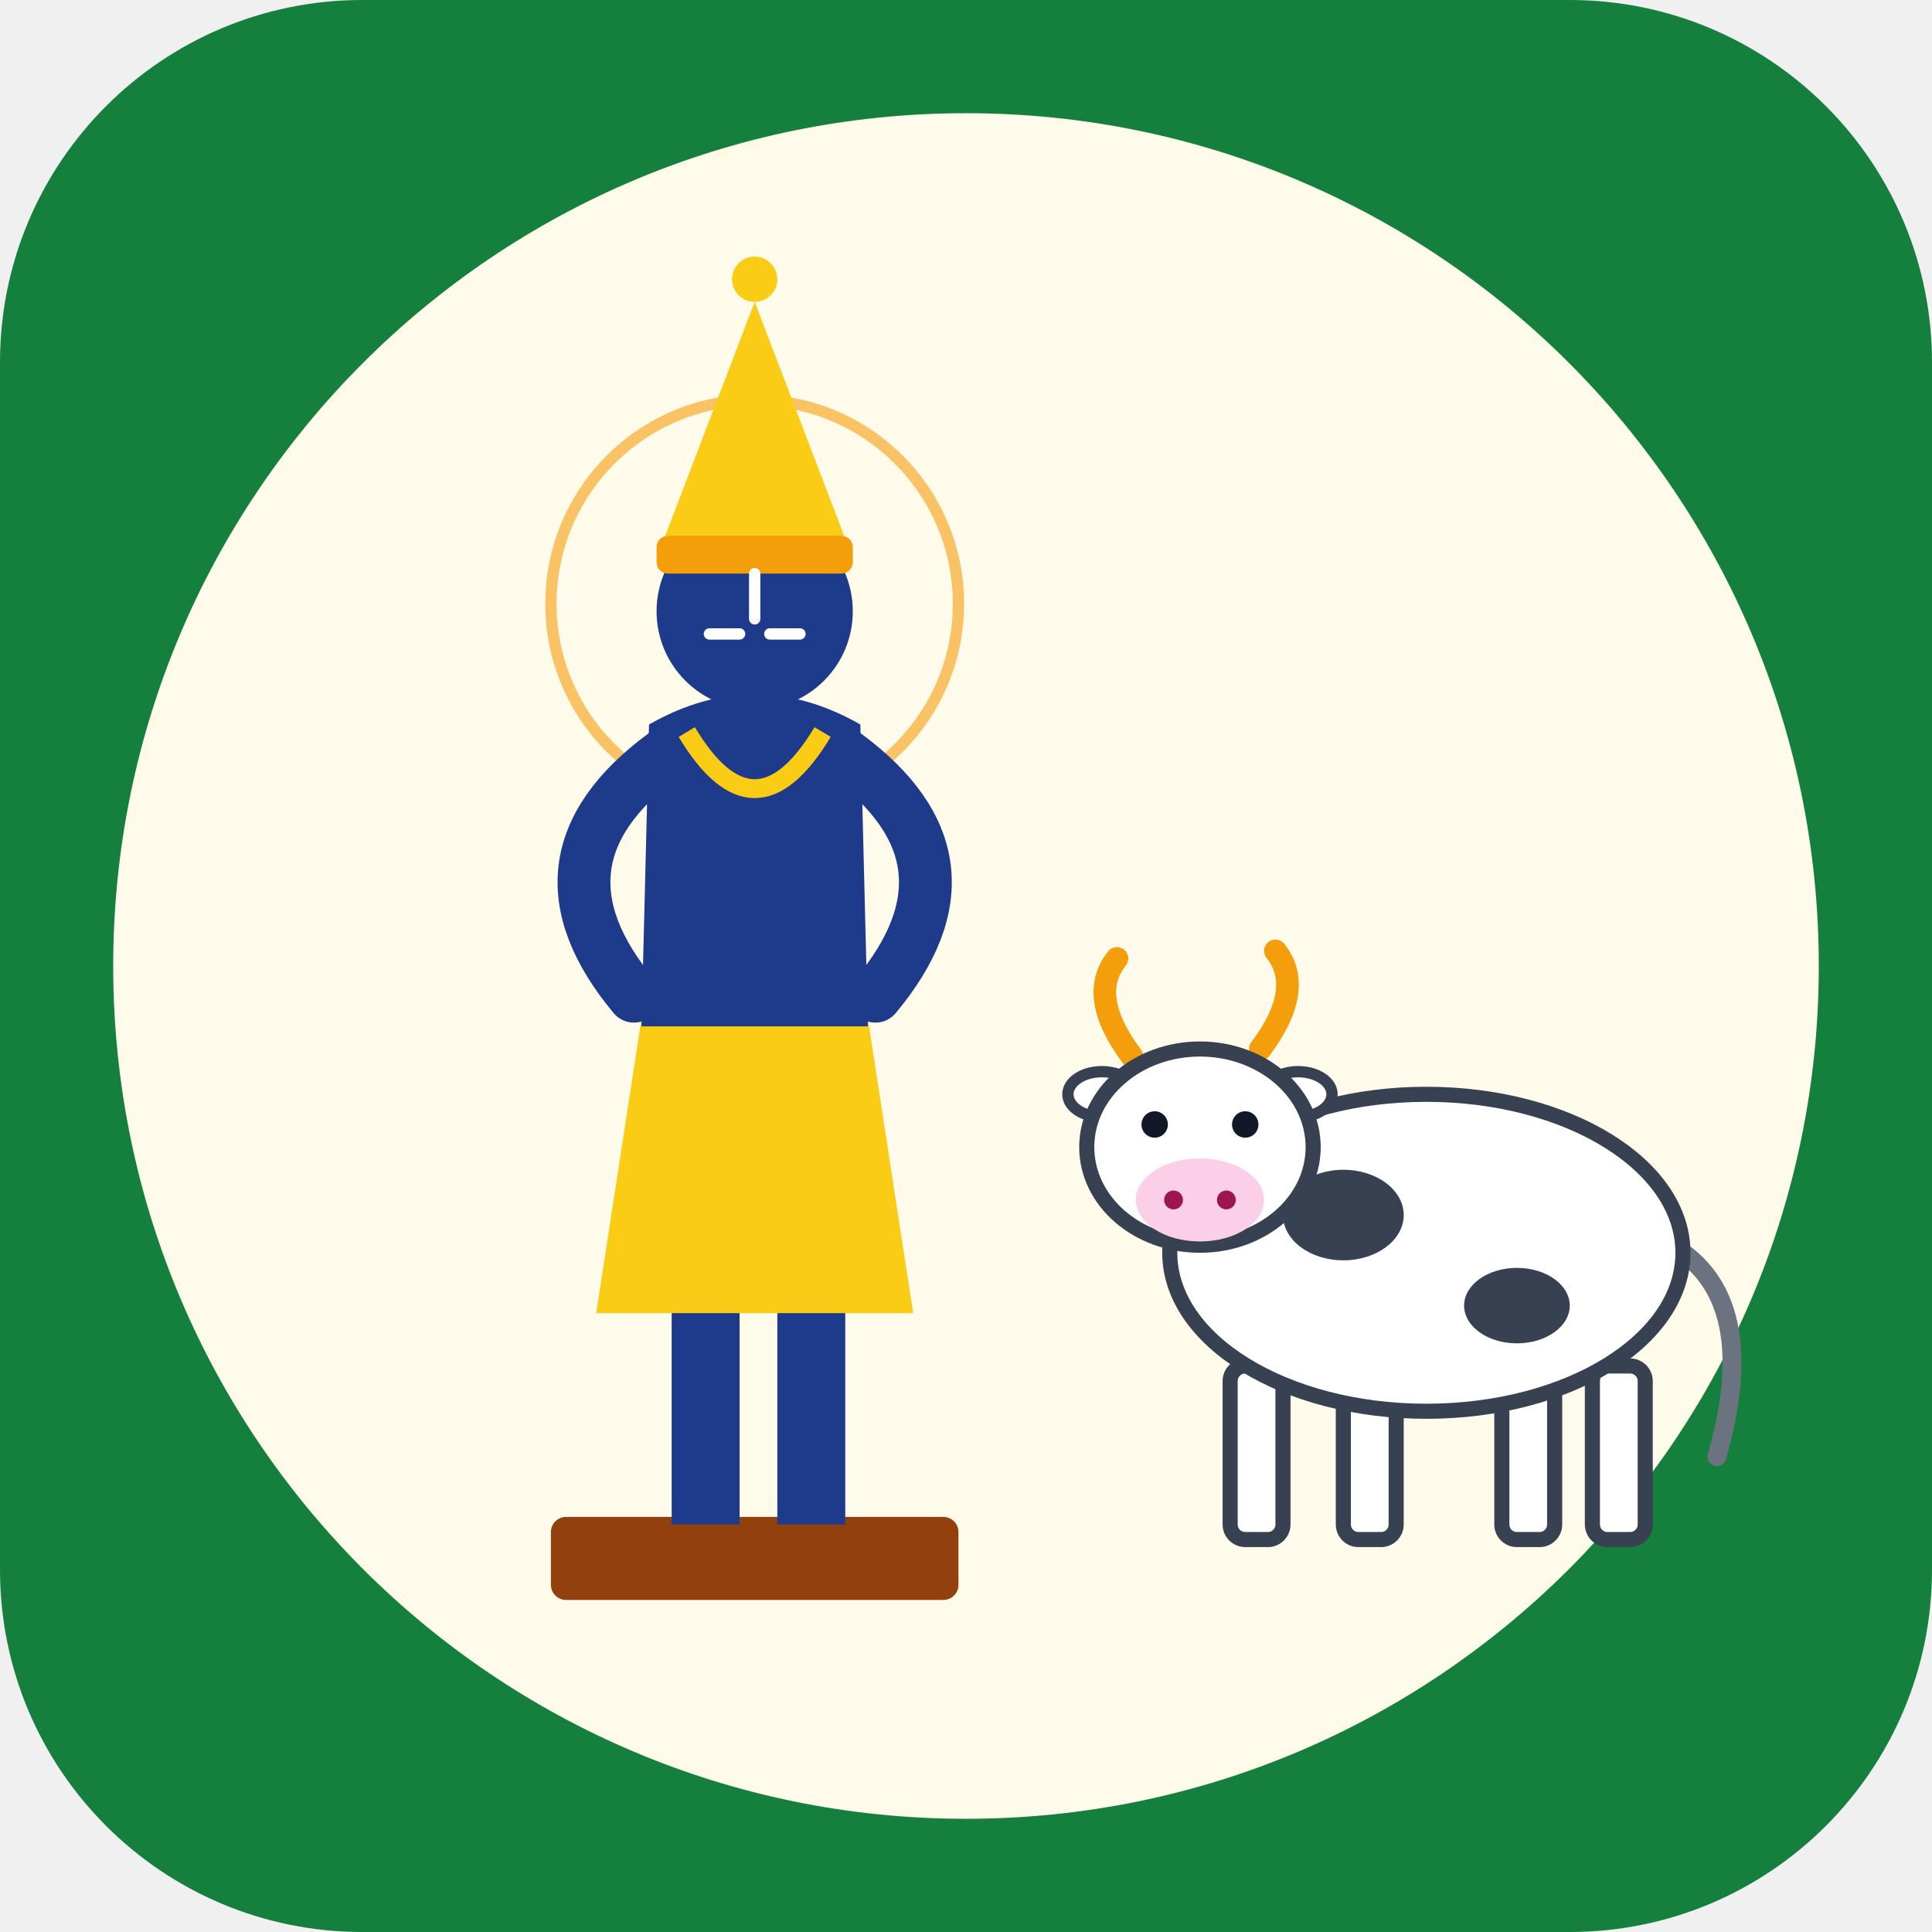
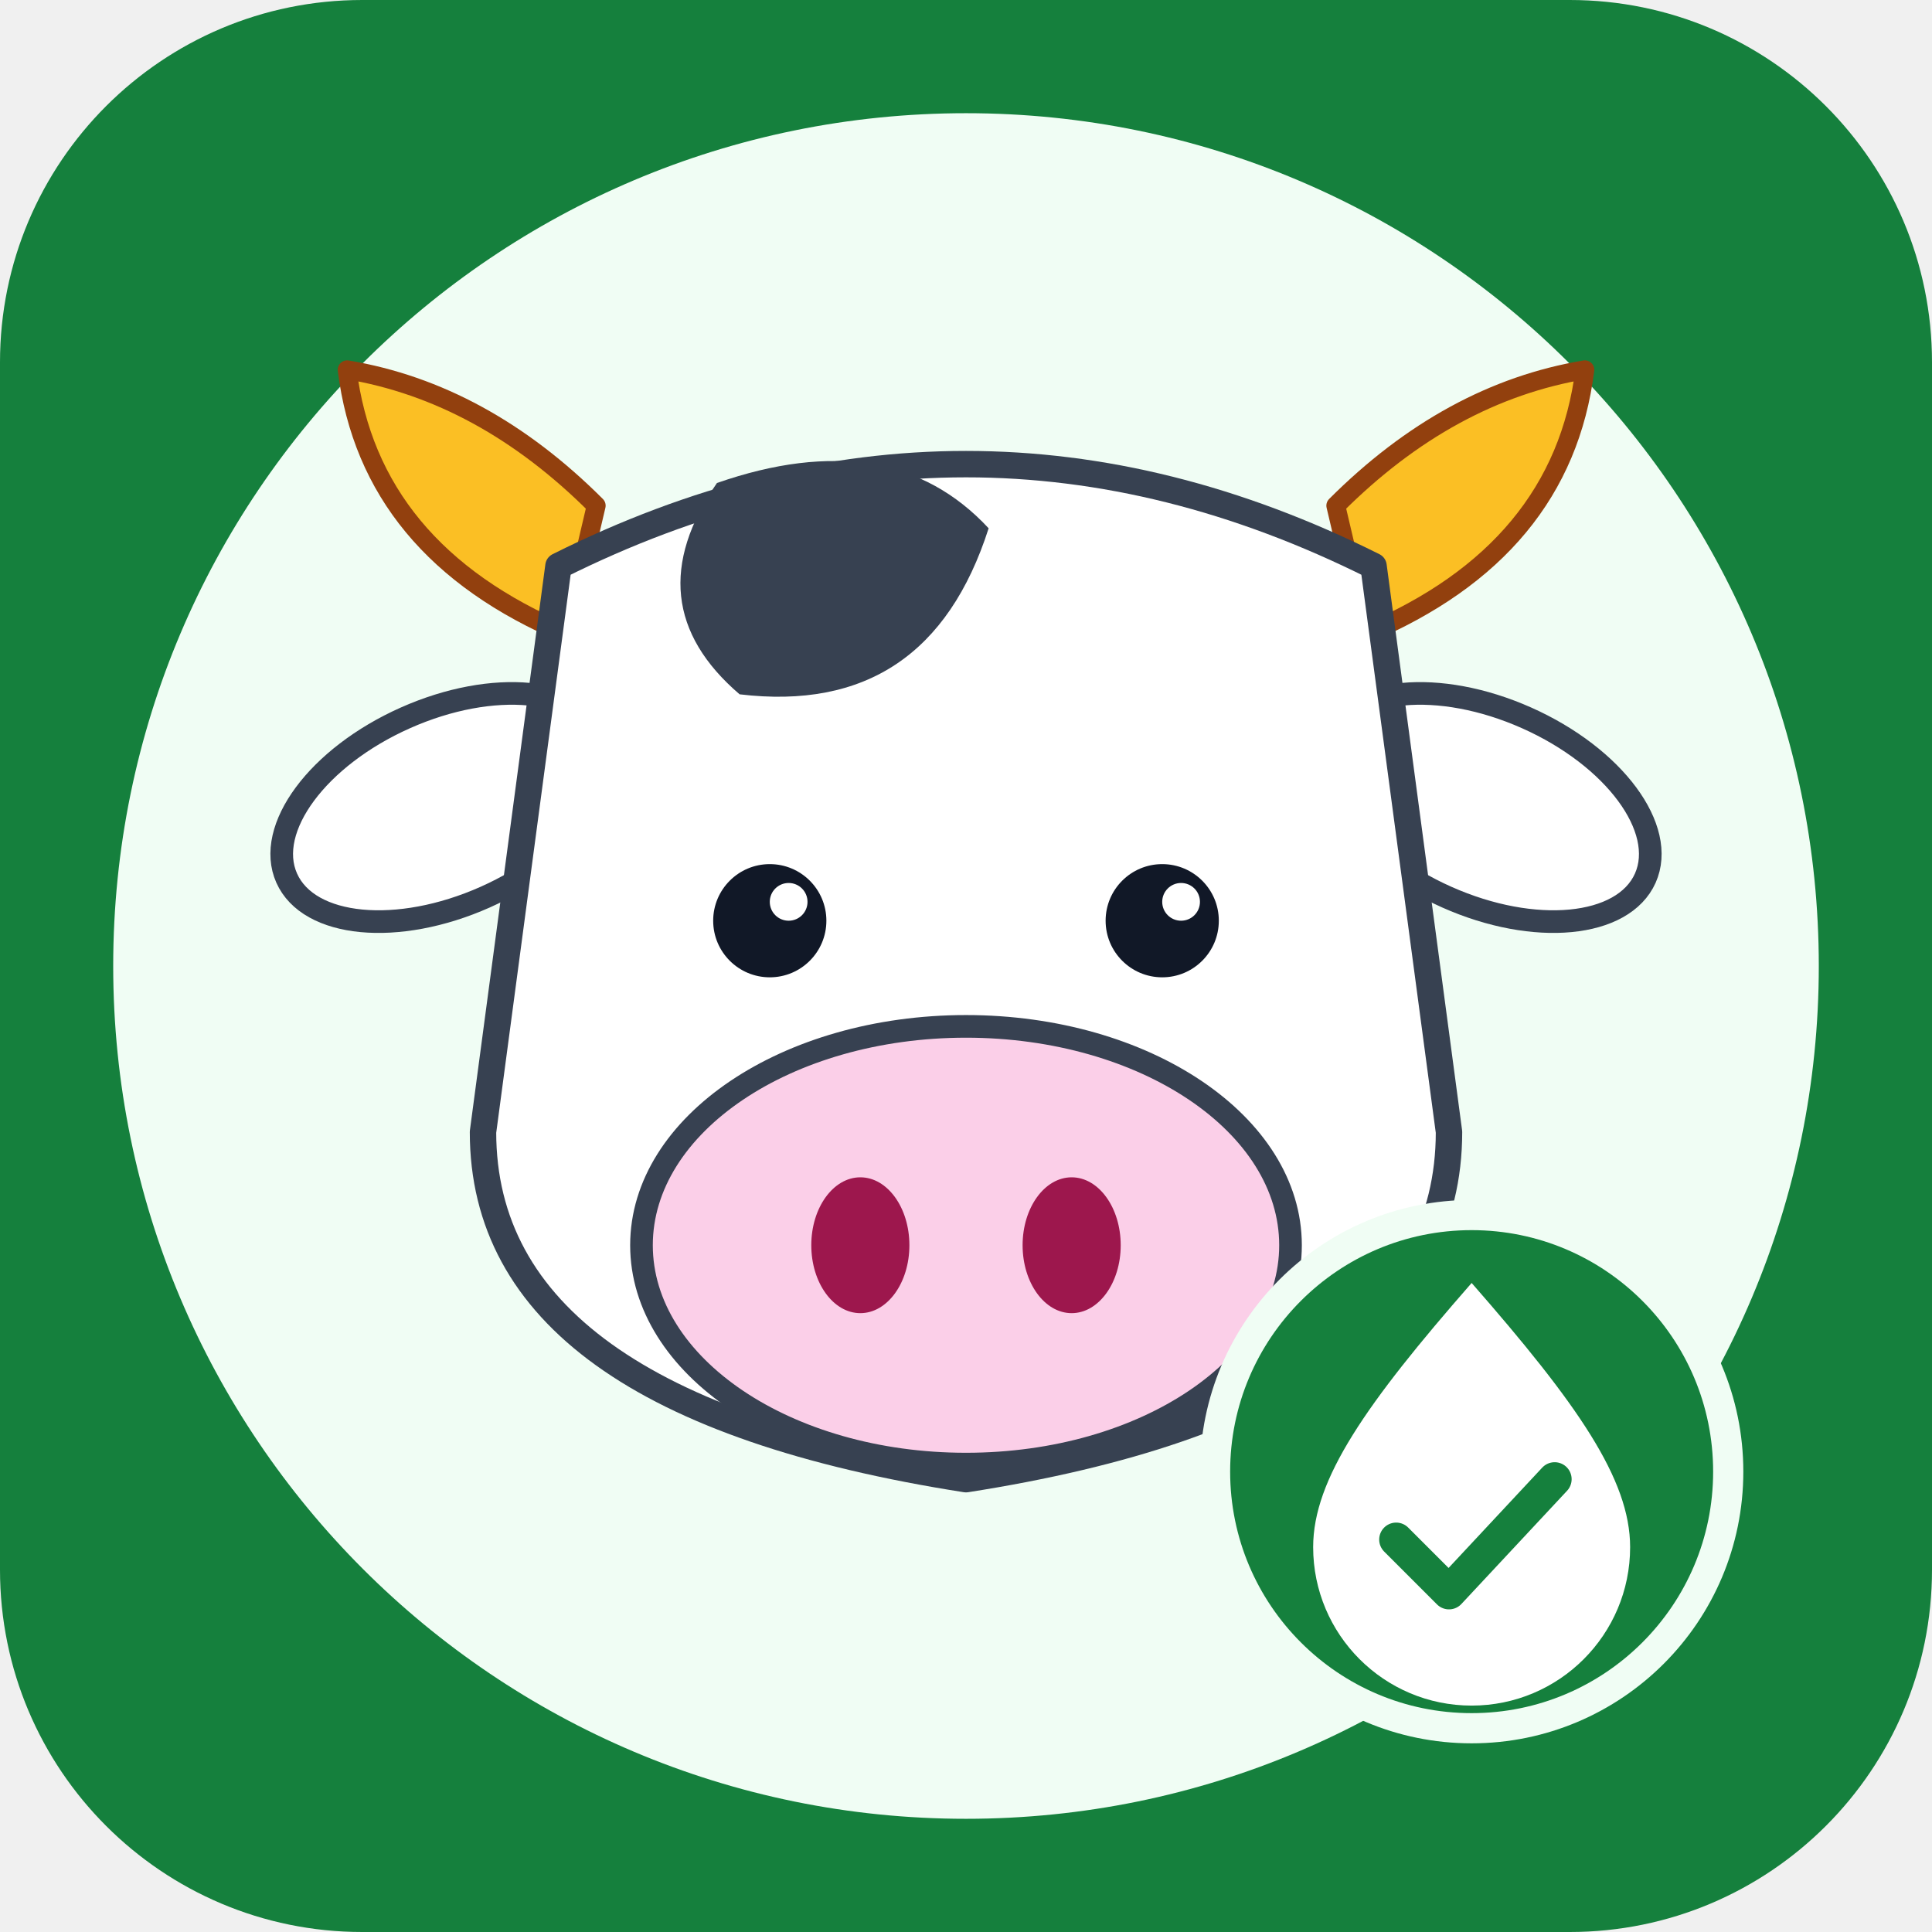
<svg xmlns="http://www.w3.org/2000/svg" viewBox="0 0 512 512">
  <rect width="512" height="512" rx="96" fill="#15803d" />
-   <circle cx="256" cy="256" r="226" fill="#fffbea" />
-   <circle cx="200" cy="160" r="54" fill="none" stroke="#f59e0b" stroke-width="3" opacity=".6" />
-   <rect x="146" y="402" width="108" height="22" rx="4" fill="#92400e" />
-   <rect x="178" y="332" width="18" height="72" fill="#1e3a8a" />
-   <rect x="206" y="332" width="18" height="72" fill="#1e3a8a" />
-   <path d="M170 270 L230 270 L242 348 L158 348 Z" fill="#facc15" />
-   <path d="M172 192 Q200 176 228 192 L230 272 L170 272 Z" fill="#1e3a8a" />
-   <path d="M176 200 Q138 228 168 264" fill="none" stroke="#1e3a8a" stroke-width="14" stroke-linecap="round" />
-   <path d="M224 200 Q262 228 232 264" fill="none" stroke="#1e3a8a" stroke-width="14" stroke-linecap="round" />
-   <path d="M182 194 Q200 224 218 194" fill="none" stroke="#facc15" stroke-width="5" />
-   <circle cx="200" cy="162" r="26" fill="#1e3a8a" />
-   <path d="M174 148 L200 80 L226 148 Z" fill="#facc15" />
-   <rect x="174" y="142" width="52" height="10" rx="3" fill="#f59e0b" />
-   <circle cx="200" cy="74" r="6" fill="#facc15" />
-   <path d="M200 152 v12" stroke="#fff" stroke-width="3" stroke-linecap="round" />
-   <path d="M188 168 h8 M204 168 h8" stroke="#fff" stroke-width="3" stroke-linecap="round" />
-   <path d="M443 330 q24 14 12 56" fill="none" stroke="#6b7280" stroke-width="5" stroke-linecap="round" />
-   <g stroke="#374151" stroke-width="4">
-     <rect x="326" y="362" width="14" height="46" rx="4" fill="#fff" />
-     <rect x="356" y="362" width="14" height="46" rx="4" fill="#fff" />
-     <rect x="398" y="362" width="14" height="46" rx="4" fill="#fff" />
-     <rect x="422" y="362" width="14" height="46" rx="4" fill="#fff" />
-     <ellipse cx="378" cy="332" rx="68" ry="42" fill="#fff" />
-   </g>
-   <ellipse cx="356" cy="322" rx="16" ry="12" fill="#374151" />
-   <ellipse cx="402" cy="346" rx="14" ry="10" fill="#374151" />
-   <path d="M300 280 q-12 -16 -4 -26 M334 278 q12 -16 4 -26" fill="none" stroke="#f59e0b" stroke-width="6" stroke-linecap="round" />
-   <ellipse cx="292" cy="290" rx="9" ry="6" fill="#fff" stroke="#374151" stroke-width="3" />
-   <ellipse cx="344" cy="290" rx="9" ry="6" fill="#fff" stroke="#374151" stroke-width="3" />
-   <ellipse cx="318" cy="304" rx="30" ry="26" fill="#fff" stroke="#374151" stroke-width="4" />
-   <ellipse cx="318" cy="318" rx="17" ry="11" fill="#fbcfe8" />
-   <circle cx="311" cy="318" r="2.5" fill="#9d174d" />
-   <circle cx="325" cy="318" r="2.5" fill="#9d174d" />
-   <circle cx="306" cy="298" r="3.5" fill="#111827" />
-   <circle cx="330" cy="298" r="3.5" fill="#111827" />
+   <circle cx="256" cy="256" r="226" fill="#f0fdf4" />
+   <path d="M150 168 q-52 -22 -58 -70 q36 6 66 36 Z" fill="#fbbf24" stroke="#92400e" stroke-width="5" stroke-linejoin="round" />
+   <path d="M362 168 q52 -22 58 -70 q-36 6 -66 36 Z" fill="#fbbf24" stroke="#92400e" stroke-width="5" stroke-linejoin="round" />
+   <ellipse cx="118" cy="214" rx="46" ry="26" transform="rotate(-24 118 214)" fill="#fff" stroke="#374151" stroke-width="6" />
+   <ellipse cx="394" cy="214" rx="46" ry="26" transform="rotate(24 394 214)" fill="#fff" stroke="#374151" stroke-width="6" />
+   <path d="M148 150 Q256 96 364 150 L384 300 Q384 372 256 392 Q128 372 128 300 Z" fill="#fff" stroke="#374151" stroke-width="7" stroke-linejoin="round" />
+   <path d="M190 128 Q236 112 262 140 Q246 190 196 184 Q168 160 190 128 Z" fill="#374151" />
+   <ellipse cx="256" cy="330" rx="86" ry="58" fill="#fbcfe8" stroke="#374151" stroke-width="6" />
+   <ellipse cx="228" cy="330" rx="13" ry="18" fill="#9d174d" />
+   <ellipse cx="284" cy="330" rx="13" ry="18" fill="#9d174d" />
+   <circle cx="204" cy="244" r="15" fill="#111827" />
+   <circle cx="308" cy="244" r="15" fill="#111827" />
+   <circle cx="209" cy="239" r="5" fill="#fff" />
+   <circle cx="313" cy="239" r="5" fill="#fff" />
+   <circle cx="390" cy="390" r="68" fill="#15803d" stroke="#f0fdf4" stroke-width="8" />
+   <path d="M390 340 C418 372 432 392 432 410 a42 42 0 0 1 -84 0 C348 392 362 372 390 340 Z" fill="#fff" />
+   <path d="M370 408 l14 14 l28 -30" fill="none" stroke="#15803d" stroke-width="9" stroke-linecap="round" stroke-linejoin="round" />
</svg>
